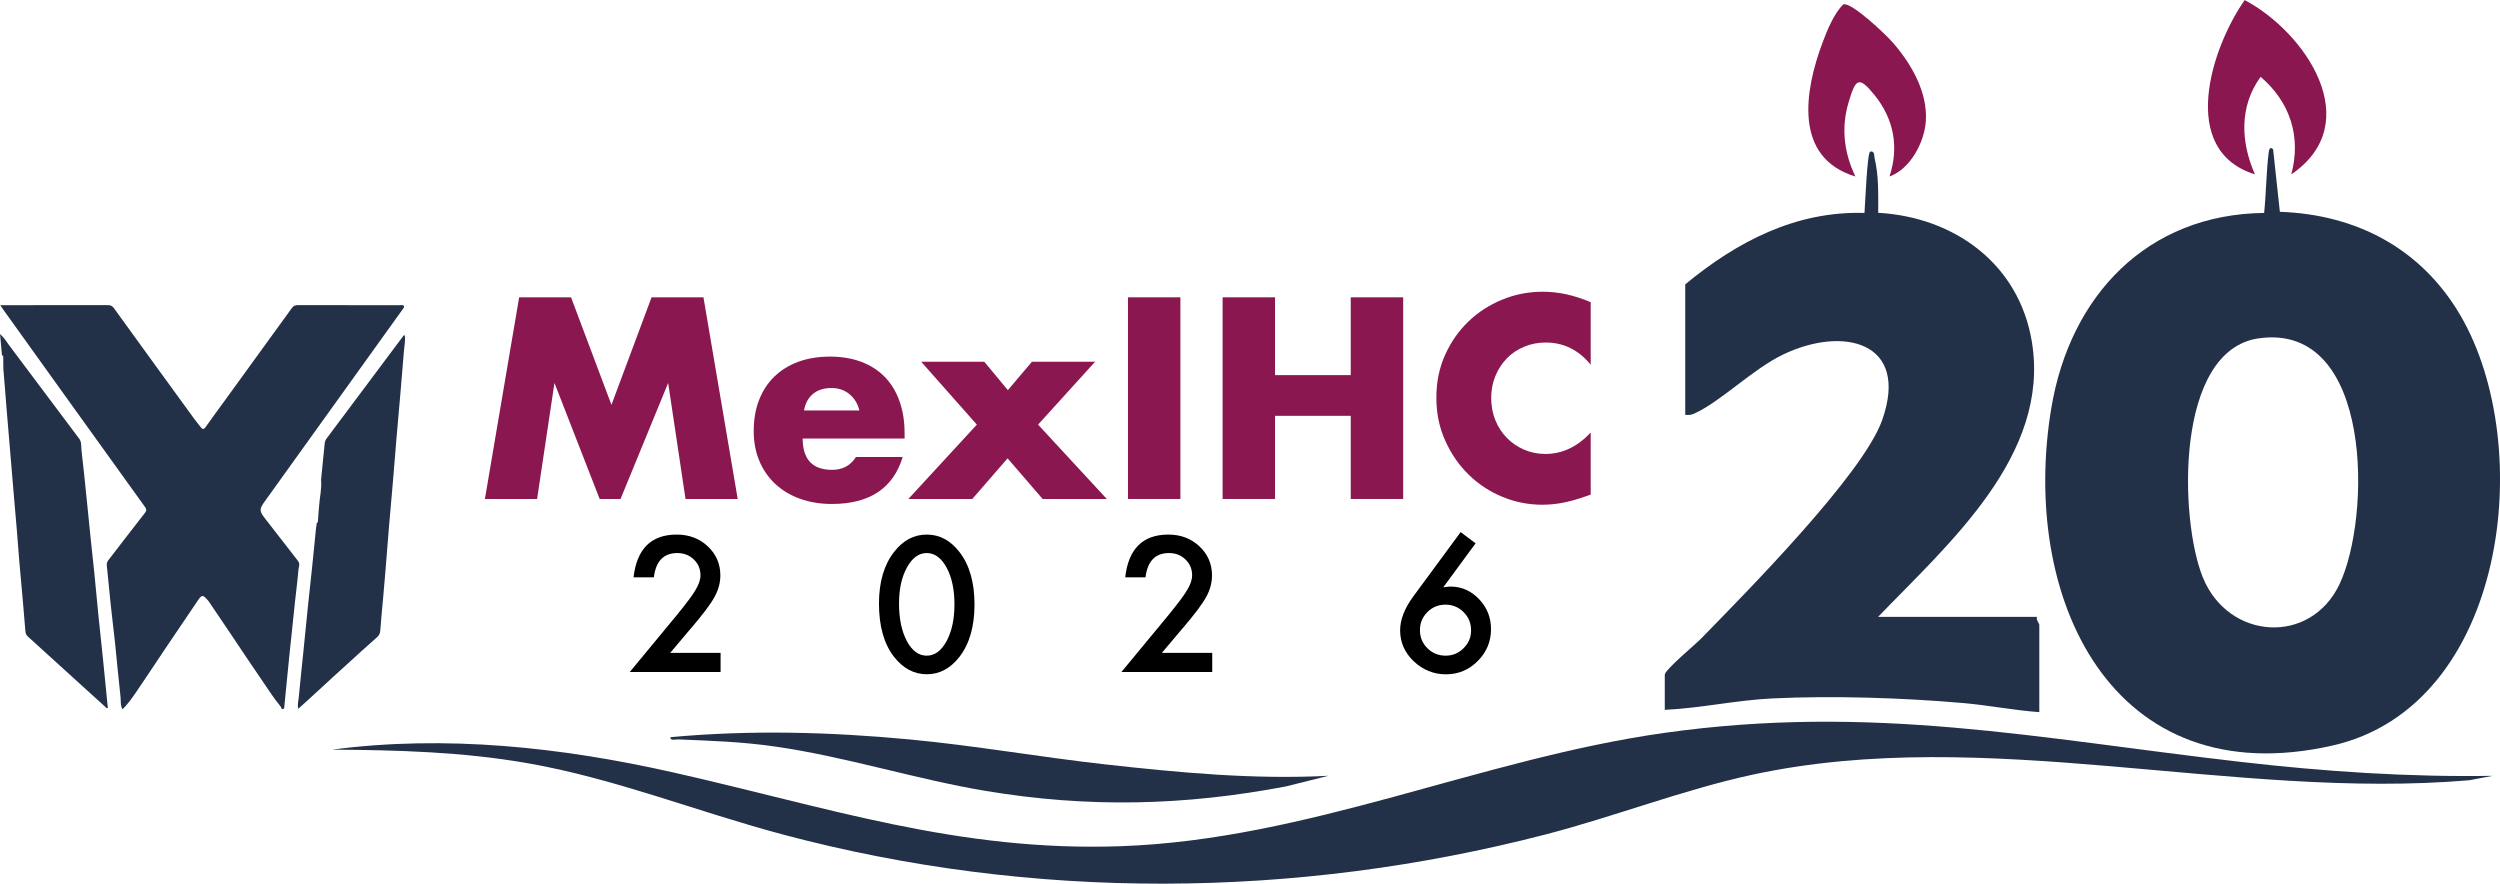
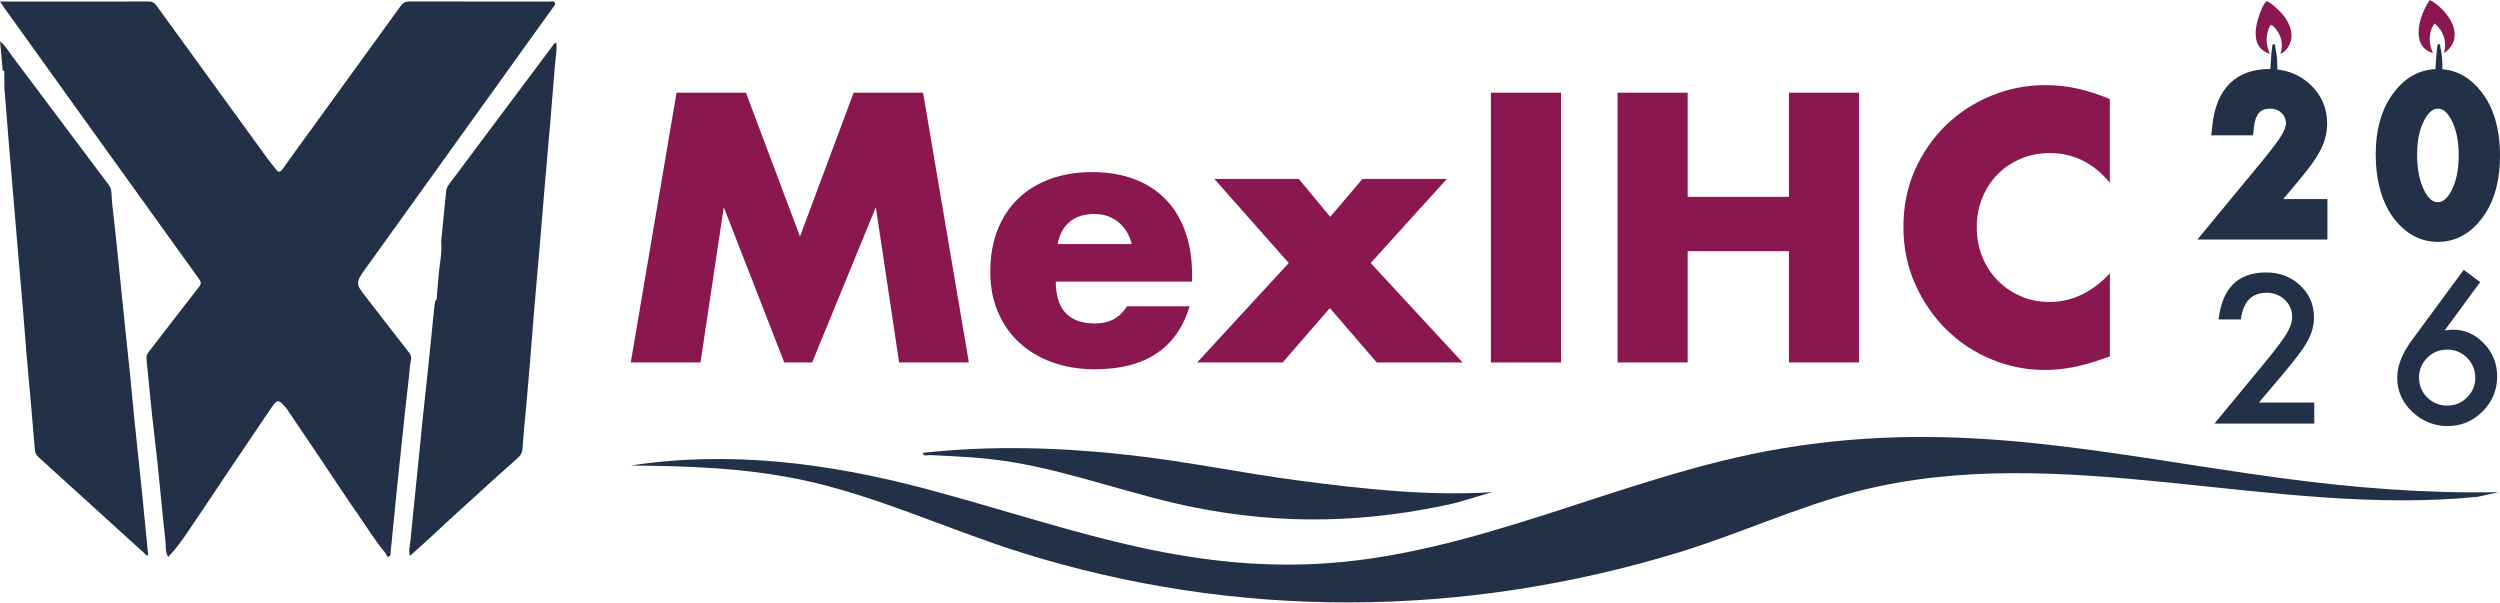
- <svg xmlns="http://www.w3.org/2000/svg" id="Capa_2" data-name="Capa 2" viewBox="0 0 426.32 150.69">
+ <svg xmlns="http://www.w3.org/2000/svg" id="Capa_2" data-name="Capa 2" viewBox="0 0 858.52 206.87">
  <defs>
    <style>
      .cls-1 {
        fill: #223048;
      }

      .cls-2 {
        fill: #8a174f;
      }
    </style>
  </defs>
  <g id="Layer_1" data-name="Layer 1">
    <g>
-       <g>
-         <g>
-           <path class="cls-1" d="M0,52.04c1.91,0,3.7,0,5.49,0,4.3,0,8.6,0,12.91-.01.48,0,.76.15,1.04.54,4.57,6.33,9.16,12.64,13.75,18.95.34.46.71.9,1.06,1.35.3.39.52.37.81-.04,1.14-1.61,2.31-3.21,3.48-4.81,3.73-5.15,7.47-10.29,11.2-15.45.29-.41.61-.55,1.11-.54,5.77.02,11.54,0,17.32.02.24,0,.58-.13.7.14.11.24-.13.46-.28.66-7.79,10.85-15.58,21.7-23.37,32.55-1.07,1.48-1.03,1.73.08,3.15,1.85,2.36,3.67,4.75,5.52,7.11.41.52.11,1.03.07,1.52-.15,1.84-.39,3.66-.59,5.49-.34,3.18-.68,6.36-1,9.54-.28,2.7-.53,5.41-.8,8.11-.02.22.05.52-.24.59-.29.07-.28-.27-.4-.42-1.26-1.52-2.29-3.2-3.41-4.81-1.68-2.42-3.29-4.88-4.94-7.33-1.31-1.95-2.63-3.9-3.95-5.85-.05-.07-.11-.13-.17-.19-.79-.92-.99-.9-1.66.1-1.79,2.66-3.6,5.31-5.39,7.97-1.7,2.52-3.36,5.07-5.08,7.58-.71,1.04-1.44,2.07-2.36,3-.4-.67-.27-1.39-.34-2.06-.35-3.08-.62-6.17-.94-9.25-.23-2.21-.52-4.42-.75-6.63-.23-2.21-.43-4.43-.66-6.64-.04-.35.08-.6.28-.87,2.08-2.69,4.15-5.4,6.25-8.08.32-.4.23-.64-.02-.99-4.15-5.76-8.3-11.53-12.44-17.3-3.89-5.42-7.79-10.85-11.68-16.28-.17-.24-.33-.48-.57-.83Z" />
-           <path class="cls-1" d="M.34,60.66c-.1-1.18-.21-2.36-.33-3.7.71.63,1.09,1.31,1.55,1.92,3.99,5.3,7.95,10.62,11.94,15.92.47.63.31,1.35.4,2.03.34,2.85.62,5.7.91,8.55.22,2.18.44,4.35.66,6.53.21,1.99.43,3.97.63,5.95.23,2.28.43,4.57.66,6.85.28,2.75.58,5.49.86,8.24.26,2.6.51,5.2.77,7.8-.26.08-.36-.13-.48-.25-4.39-3.99-8.78-7.98-13.17-11.96-.28-.26-.38-.55-.41-.89-.15-1.67-.28-3.35-.42-5.02-.2-2.26-.41-4.53-.61-6.79-.15-1.78-.27-3.56-.42-5.34-.19-2.29-.4-4.58-.59-6.86-.19-2.22-.37-4.45-.56-6.68-.19-2.27-.39-4.53-.57-6.8-.2-2.44-.39-4.88-.59-7.31,0-.68-.01-1.36-.02-2.04,0-.12.02-.29-.19-.14Z" />
-           <path class="cls-1" d="M54.75,81.82c.21-2.07.41-4.14.62-6.21.03-.33.15-.6.35-.87,4.31-5.75,8.61-11.51,12.91-17.26.09-.12.15-.32.41-.31.11.91-.09,1.8-.16,2.7-.18,2.37-.38,4.75-.59,7.12-.23,2.67-.47,5.34-.7,8.01-.2,2.35-.38,4.7-.58,7.06-.23,2.65-.47,5.29-.69,7.94-.21,2.46-.39,4.92-.59,7.37-.13,1.59-.27,3.17-.41,4.76-.16,1.8-.35,3.59-.47,5.4-.03.5-.22.84-.56,1.14-1.71,1.51-3.4,3.04-5.08,4.58-1.69,1.55-3.41,3.07-5.07,4.64-1.05.99-2.14,1.94-3.27,2.97-.19-.71.02-1.33.08-1.94.24-2.64.53-5.29.8-7.93.25-2.43.48-4.86.73-7.29.24-2.28.49-4.56.73-6.84.24-2.28.46-4.57.69-6.85.03-.27.08-.55.12-.82.17-.06.19-.2.2-.36.03-.86.15-1.73.2-2.58.09-1.47.48-2.92.33-4.41Z" />
-         </g>
-         <g>
-           <polygon class="cls-2" points="111.11 50.7 104.27 69.04 97.38 50.7 88.53 50.7 82.69 85.09 91.59 85.09 94.55 65.3 102.26 85.09 105.82 85.09 113.94 65.3 116.9 85.09 125.8 85.09 119.96 50.7 111.11 50.7" />
-           <path class="cls-2" d="M153.94,77.93h-7.98c-.91,1.46-2.27,2.19-4.06,2.19-3.35,0-5.02-1.78-5.02-5.34h17.38v-.87c0-2.04-.29-3.87-.87-5.5-.58-1.63-1.41-3-2.51-4.13-1.09-1.12-2.43-1.98-4.01-2.58-1.58-.59-3.36-.89-5.34-.89s-3.81.3-5.41.89c-1.6.59-2.96,1.44-4.08,2.53-1.13,1.09-1.99,2.43-2.6,3.99-.61,1.57-.91,3.32-.91,5.27s.32,3.59.96,5.11c.64,1.52,1.54,2.83,2.71,3.92,1.17,1.09,2.58,1.94,4.22,2.53,1.64.59,3.45.89,5.43.89,6.45,0,10.48-2.68,12.09-8.03ZM138.64,67.17c.81-.67,1.85-1,3.12-1s2.25.35,3.1,1.05c.85.7,1.41,1.63,1.69,2.78h-9.44c.21-1.22.72-2.16,1.53-2.83Z" />
-           <polygon class="cls-2" points="186.74 61.69 175.97 61.69 171.87 66.53 167.85 61.69 157.09 61.69 166.58 72.41 154.9 85.09 165.8 85.09 171.82 78.16 177.8 85.09 188.74 85.09 177.02 72.41 186.74 61.69" />
-           <rect class="cls-2" x="192.35" y="50.7" width="8.94" height="34.39" />
-           <polygon class="cls-2" points="239.28 85.09 239.28 50.7 230.34 50.7 230.34 63.97 217.43 63.97 217.43 50.7 208.49 50.7 208.49 85.09 217.43 85.09 217.43 70.91 230.34 70.91 230.34 85.09 239.28 85.09" />
-           <path class="cls-2" d="M256.94,61.12c.82-.84,1.8-1.5,2.94-1.98,1.14-.49,2.38-.73,3.72-.73,3.04,0,5.6,1.26,7.66,3.79v-10.67c-1.46-.61-2.85-1.06-4.17-1.35-1.32-.29-2.67-.43-4.04-.43-2.4,0-4.7.45-6.89,1.35-2.19.9-4.11,2.14-5.77,3.74-1.66,1.6-2.98,3.5-3.97,5.7-.99,2.21-1.48,4.63-1.48,7.28s.5,5.09,1.51,7.32c1,2.24,2.33,4.17,3.99,5.79,1.66,1.63,3.57,2.89,5.75,3.79,2.17.9,4.45,1.35,6.82,1.35,1.16,0,2.33-.11,3.51-.34,1.19-.23,2.46-.59,3.83-1.07l.91-.32v-10.58c-2.28,2.43-4.85,3.65-7.71,3.65-1.31,0-2.52-.24-3.65-.73-1.13-.49-2.11-1.16-2.94-2.01-.84-.85-1.49-1.85-1.96-3.01-.47-1.16-.71-2.42-.71-3.79s.24-2.58.71-3.74c.47-1.16,1.12-2.15,1.94-2.99Z" />
-           <path d="M117.88,107.09c1-1.17,1.82-2.19,2.47-3.05.65-.86,1.15-1.61,1.49-2.23.67-1.2,1-2.43,1-3.69,0-1.97-.72-3.62-2.15-4.96-1.42-1.33-3.19-2-5.29-2-4.35,0-6.81,2.43-7.36,7.29h3.46c.34-2.76,1.67-4.14,4-4.14,1.11,0,2.05.36,2.81,1.09.76.73,1.14,1.63,1.14,2.7,0,.75-.28,1.59-.85,2.52-.28.48-.68,1.07-1.22,1.78-.53.71-1.19,1.54-1.98,2.51l-8.01,9.69h15.49v-3.27h-8.59l3.58-4.24Z" />
-           <path d="M158.03,91.16c-2.18,0-4.04.99-5.57,2.97-1.71,2.19-2.57,5.12-2.57,8.8,0,3.86.86,6.89,2.57,9.08,1.55,1.98,3.42,2.97,5.59,2.97s4.02-.99,5.56-2.97c1.71-2.19,2.57-5.17,2.57-8.93s-.86-6.76-2.57-8.95c-1.53-1.98-3.39-2.97-5.57-2.97ZM161.42,109.32c-.9,1.66-2.03,2.49-3.39,2.49s-2.5-.83-3.39-2.49c-.89-1.69-1.33-3.82-1.33-6.38s.45-4.51,1.34-6.15c.9-1.65,2.02-2.48,3.38-2.48s2.49.83,3.39,2.48c.9,1.66,1.34,3.75,1.34,6.27s-.45,4.61-1.34,6.26Z" />
-           <path d="M201.72,107.09c1-1.17,1.82-2.19,2.47-3.05.65-.86,1.15-1.61,1.49-2.23.67-1.2,1-2.43,1-3.69,0-1.97-.72-3.62-2.15-4.96-1.42-1.33-3.19-2-5.29-2-4.35,0-6.81,2.43-7.36,7.29h3.46c.34-2.76,1.67-4.14,4-4.14,1.12,0,2.05.36,2.81,1.09.76.73,1.14,1.63,1.14,2.7,0,.75-.28,1.59-.85,2.52-.28.48-.68,1.07-1.22,1.78-.53.71-1.19,1.54-1.98,2.51l-8.01,9.69h15.49v-3.27h-8.59l3.58-4.24Z" />
-           <path d="M247.37,100.03c-.12,0-.28,0-.49.03-.21.02-.46.05-.76.09l5.51-7.5-2.55-1.91-8.06,10.95c-1.5,2.04-2.26,3.97-2.26,5.8,0,2.03.77,3.79,2.31,5.27,1.57,1.48,3.41,2.23,5.5,2.23s3.92-.75,5.42-2.26c1.51-1.51,2.27-3.33,2.27-5.44,0-1.99-.68-3.69-2.03-5.11-1.36-1.43-2.98-2.15-4.85-2.15ZM249.58,110.54c-.85.85-1.87,1.27-3.06,1.27s-2.26-.42-3.11-1.27c-.85-.85-1.27-1.87-1.27-3.08s.42-2.23,1.27-3.08c.85-.85,1.88-1.27,3.09-1.27s2.24.43,3.09,1.28c.85.85,1.27,1.88,1.27,3.11s-.43,2.18-1.28,3.03Z" />
-         </g>
-       </g>
-       <path class="cls-1" d="M387.63,25.47l1.15,10.65c13.08.45,24.12,6.28,30.77,17.63,13.09,22.36,7.93,66.63-21.77,73.38-37.76,8.57-53.4-25.29-47.96-57.62,3.2-19.06,16.27-32.96,36.28-33.2.34-3.32.37-6.99.77-10.27.07-.54.22-1.12.77-.57ZM385.22,57.69c-14.4,2-13.57,30.91-9.59,40.74,4.33,10.71,18.33,11.66,23.31,1.22,5.42-11.36,5.78-44.67-13.71-41.96Z" />
-       <path class="cls-1" d="M287.37,48.5c8.79-7.26,18.8-12.53,30.58-12.19.09-1.18.46-10.33.97-10.45.78-.19.64.63.76,1.15.73,3.11.6,6.11.61,9.28,13.04.74,24.02,8.75,26.2,21.99,3.18,19.36-14.22,34.44-26.22,46.91h27.1c-.21.49.39,1.15.39,1.35v14.9c-4.34-.31-8.64-1.17-12.97-1.55-10.3-.9-22.21-1.28-32.53-.79-6.14.29-12.23,1.66-18.37,1.95v-6c0-.81,5.23-5.17,6.21-6.17,7.61-7.81,27.59-27.95,30.87-37.26,4.73-13.44-6.76-16.07-16.95-11.14-5.16,2.49-10.64,8.04-15.11,10.05-.52.24-.97.27-1.53.21v-22.25Z" />
-       <path class="cls-1" d="M425.18,132.28l-4.07.77c-40.21,3.46-82.42-9.51-122.14-.97-11.88,2.56-23.64,7.17-35.45,10.23-42.57,11.02-87.47,11.33-130.01,0-14.5-3.86-28.76-9.59-43.57-12.17-11.1-1.93-22.06-2.23-33.31-2.31,19.42-2.54,39.08-.41,58.08,3.87,26.28,5.91,48.73,13.6,76.47,12.6,31.97-1.15,61.14-14.86,92.56-19.31,35.44-5.02,63.78.96,98.32,4.93,14.32,1.65,28.68,2.62,43.11,2.38Z" />
-       <path class="cls-1" d="M226.59,132.28l-7.27,1.82c-17.37,3.31-33.79,3.69-51.25.77-12.03-2.01-23.72-5.81-35.8-7.55-5.71-.83-10.85-.99-16.59-1.23-.47-.02-1.44.29-1.35-.38,13.68-1.26,27.18-.9,40.84.39,11.14,1.05,22.19,3.01,33.3,4.25,12.68,1.41,25.4,2.61,38.13,1.94Z" />
-       <path class="cls-2" d="M390.73,29.73c1.72-6.44-.2-12.32-5.23-16.63-3.67,5.04-3.4,11.13-.97,16.63-13.15-4.08-7.44-21.58-1.75-29.72,10.37,5.49,20.84,20.92,7.95,29.73Z" />
-       <path class="cls-2" d="M322.21,30.11c1.65-5.01.75-9.82-2.55-13.9-2.75-3.39-3.24-2.74-4.44,1.3-1.28,4.3-.75,8.58,1.18,12.59-10.59-3.21-8.69-14.6-5.61-22.82.8-2.13,1.95-4.98,3.55-6.54,1.46-.38,7.29,5.2,8.45,6.53,3.14,3.61,5.94,8.43,5.62,13.37-.23,3.59-2.64,8.2-6.21,9.46Z" />
+       <path class="cls-1" d="M140.6,121.24c-5.13-6.53-10.15-13.14-15.27-19.67-3.09-3.93-3.18-4.62-.23-8.73,21.55-30.03,43.11-60.06,64.68-90.08.41-.57,1.06-1.18.77-1.83-.34-.76-1.27-.39-1.94-.39-15.97-.02-31.95,0-47.92-.04-1.37,0-2.26.38-3.07,1.51-10.3,14.27-20.65,28.51-30.98,42.76-3.21,4.43-6.46,8.84-9.62,13.31-.8,1.13-1.41,1.19-2.23.11-.97-1.26-2.01-2.46-2.94-3.75-12.7-17.47-25.4-34.95-38.06-52.45-.77-1.07-1.54-1.5-2.88-1.49-11.91.06-23.81.03-35.72.03H0c.66.96,1.1,1.65,1.57,2.31,10.77,15.01,21.54,30.03,32.32,45.04,11.46,15.96,22.93,31.92,34.42,47.87.69.96.93,1.62.06,2.73-5.82,7.41-11.52,14.91-17.29,22.36-.57.74-.88,1.43-.78,2.4.63,6.12,1.17,12.25,1.82,18.37.65,6.12,1.43,12.23,2.07,18.35.89,8.53,1.63,17.08,2.61,25.6.21,1.85-.16,3.85.95,5.7,2.54-2.57,4.56-5.43,6.53-8.31,4.76-6.94,9.37-13.99,14.07-20.97,4.95-7.36,9.95-14.7,14.91-22.05,1.87-2.77,2.42-2.82,4.6-.27.15.18.34.33.47.53,3.65,5.39,7.3,10.79,10.94,16.19,4.55,6.76,9.02,13.57,13.66,20.27,3.1,4.47,5.96,9.11,9.45,13.31.34.42.3,1.34,1.11,1.16.82-.19.61-1.03.67-1.63.75-7.48,1.46-14.96,2.23-22.44.9-8.8,1.84-17.6,2.78-26.39.54-5.07,1.22-10.12,1.63-15.2.11-1.35.94-2.77-.19-4.21Z" />
+       <path class="cls-1" d="M46.36,146.29c-.64-6.32-1.19-12.65-1.82-18.97-.55-5.49-1.17-10.98-1.74-16.48-.62-6.02-1.21-12.04-1.83-18.06-.82-7.89-1.59-15.79-2.53-23.67-.22-1.87.21-3.87-1.09-5.61C26.32,48.83,15.35,34.12,4.31,19.45,3.05,17.77,1.99,15.89.03,14.14c.33,3.71.62,6.97.91,10.23.58-.4.52.05.53.39.02,1.88.03,3.77.05,5.65.54,6.74,1.07,13.49,1.63,20.23.52,6.28,1.06,12.55,1.59,18.82.52,6.16,1.03,12.32,1.56,18.47.54,6.33,1.11,12.66,1.64,18.99.41,4.93.75,9.86,1.17,14.78.53,6.27,1.13,12.53,1.68,18.8.4,4.63.76,9.27,1.17,13.9.08.94.36,1.76,1.14,2.47,12.17,11.02,24.3,22.08,36.46,33.11.35.32.61.92,1.33.69-.71-7.2-1.39-14.39-2.12-21.58-.77-7.61-1.61-15.2-2.38-22.81Z" />
+       <path class="cls-1" d="M191.04,14.69c-.73,0-.88.53-1.14.87-11.91,15.92-23.81,31.86-35.73,47.77-.56.74-.88,1.5-.97,2.41-.56,5.73-1.13,11.46-1.7,17.19.39,4.11-.66,8.13-.92,12.2-.15,2.36-.47,4.75-.56,7.14-.02.43-.08.83-.55,1-.11.75-.26,1.51-.33,2.26-.64,6.32-1.26,12.64-1.92,18.96-.66,6.31-1.37,12.62-2.02,18.93-.69,6.72-1.33,13.45-2.02,20.18-.74,7.31-1.54,14.62-2.21,21.94-.15,1.68-.72,3.39-.21,5.37,3.14-2.84,6.15-5.46,9.05-8.21,4.61-4.36,9.35-8.57,14.03-12.85,4.66-4.26,9.34-8.5,14.07-12.68.94-.83,1.45-1.77,1.54-3.14.32-4.98.85-9.95,1.29-14.93.39-4.39.78-8.78,1.14-13.18.56-6.8,1.07-13.6,1.64-20.4.61-7.33,1.28-14.65,1.91-21.98.55-6.51,1.06-13.02,1.62-19.52.63-7.39,1.3-14.77,1.93-22.16.56-6.57,1.11-13.13,1.62-19.7.19-2.48.74-4.95.44-7.46Z" />
    </g>
+     <polygon class="cls-2" points="248.55 71.15 269.32 124.47 278.9 124.47 300.77 71.15 308.76 124.47 332.72 124.47 316.99 31.83 293.15 31.83 274.72 81.22 256.17 31.83 232.33 31.83 216.61 124.47 240.56 124.47 248.55 71.15" />
+     <path class="cls-2" d="M349.98,117.59c3.15,2.95,6.94,5.22,11.37,6.82,4.42,1.6,9.3,2.4,14.62,2.4,17.37,0,28.22-7.21,32.56-21.63h-21.5c-2.46,3.93-6.1,5.9-10.94,5.9-9.01,0-13.52-4.79-13.52-14.38h46.81v-2.33c0-5.49-.78-10.42-2.34-14.81-1.56-4.38-3.81-8.09-6.76-11.12-2.95-3.03-6.55-5.35-10.81-6.94-4.26-1.6-9.05-2.4-14.38-2.4s-10.26.8-14.56,2.4c-4.3,1.6-7.97,3.87-11,6.82-3.03,2.95-5.37,6.53-7,10.75-1.64,4.22-2.46,8.95-2.46,14.19s.86,9.67,2.58,13.76c1.72,4.1,4.16,7.62,7.31,10.57ZM367.31,76.19c2.17-1.8,4.98-2.7,8.42-2.7s6.06.94,8.36,2.83c2.29,1.89,3.81,4.38,4.54,7.5h-25.43c.57-3.28,1.95-5.82,4.12-7.62Z" />
+     <polygon class="cls-2" points="440.48 124.47 456.69 105.8 472.79 124.47 502.28 124.47 470.7 90.32 496.87 61.44 467.88 61.44 456.82 74.47 446.01 61.44 417.01 61.44 442.56 90.32 411.11 124.47 440.48 124.47" />
+     <rect class="cls-2" x="511.99" y="31.83" width="24.08" height="92.65" />
+     <polygon class="cls-2" points="579.56 86.26 614.34 86.26 614.34 124.47 638.42 124.47 638.42 31.83 614.34 31.83 614.34 67.59 579.56 67.59 579.56 31.83 555.48 31.83 555.48 124.47 579.56 124.47 579.56 86.26" />
+     <path class="cls-2" d="M668.46,113.23c4.46,4.38,9.63,7.78,15.48,10.2,5.86,2.42,11.98,3.62,18.37,3.62,3.11,0,6.27-.31,9.46-.92,3.19-.61,6.63-1.58,10.32-2.89l2.46-.86v-28.51c-6.14,6.55-13.07,9.83-20.77,9.83-3.52,0-6.8-.65-9.83-1.97-3.03-1.31-5.67-3.11-7.93-5.41-2.26-2.29-4.01-5-5.28-8.11-1.27-3.11-1.9-6.51-1.9-10.2s.63-6.96,1.9-10.08c1.27-3.11,3.01-5.79,5.22-8.05,2.21-2.25,4.85-4.03,7.92-5.34,3.07-1.31,6.41-1.97,10.01-1.97,8.19,0,15.07,3.4,20.64,10.2v-28.75c-3.93-1.64-7.68-2.84-11.24-3.62-3.56-.78-7.19-1.17-10.87-1.17-6.47,0-12.66,1.21-18.55,3.62-5.9,2.42-11.08,5.77-15.54,10.08-4.47,4.3-8.03,9.42-10.69,15.36-2.66,5.94-3.99,12.47-3.99,19.6s1.35,13.7,4.05,19.72c2.7,6.02,6.29,11.22,10.75,15.6Z" />
+     <path class="cls-1" d="M783,164.13c-60.13-8.16-109.44-20.45-171.13-10.13-54.68,9.15-105.45,37.34-161.1,39.71-48.28,2.05-87.35-13.75-133.09-25.9-33.06-8.78-67.27-13.16-101.08-7.95,19.57.17,38.65.79,57.97,4.76,25.79,5.3,50.61,17.08,75.84,25.02,74.04,23.3,152.19,22.66,226.28,0,20.56-6.29,41.02-15.78,61.69-21.04,69.13-17.57,142.59,9.09,212.57,1.99l7.08-1.58c-25.11.5-50.11-1.5-75.04-4.88Z" />
+     <path class="cls-1" d="M317.01,155.49c-.16,1.39,1.53.75,2.35.79,9.98.48,18.93.82,28.87,2.52,21.02,3.59,41.37,11.4,62.31,15.53,30.39,6,58.97,5.23,89.2-1.57l12.66-3.74c-22.15,1.37-44.28-1.09-66.36-3.99-19.33-2.55-38.58-6.58-57.96-8.74-23.76-2.65-47.27-3.39-71.07-.79Z" />
+     <path class="cls-1" d="M782.55,118.46c-1.18,1.57-2.64,3.42-4.38,5.55l-17.72,21.46h34.29v-7.24h-19.01l7.94-9.39c2.2-2.6,4.03-4.85,5.47-6.76,1.44-1.91,2.54-3.55,3.29-4.94,1.48-2.67,2.21-5.39,2.21-8.17,0-4.36-1.59-8.02-4.76-10.98-3.15-2.95-7.05-4.43-11.7-4.43-9.63,0-15.07,5.38-16.3,16.14h7.67c.75-6.11,3.7-9.16,8.86-9.16,2.47,0,4.54.81,6.22,2.41,1.67,1.61,2.51,3.6,2.51,5.98,0,1.65-.63,3.52-1.88,5.59-.62,1.06-1.52,2.37-2.7,3.93Z" />
+     <path class="cls-1" d="M828.34,141.38c3.48,3.28,7.54,4.93,12.17,4.93s8.67-1.66,12-4.99c3.35-3.35,5.03-7.36,5.03-12.04,0-4.41-1.5-8.18-4.5-11.31-3.02-3.17-6.6-4.76-10.75-4.76-.26,0-.63.02-1.09.07-.46.04-1.02.11-1.69.2l12.2-16.6-5.65-4.23-17.85,24.24c-3.33,4.52-4.99,8.8-4.99,12.83,0,4.5,1.71,8.39,5.12,11.67ZM833.54,122.86c1.87-1.87,4.15-2.81,6.84-2.81s4.95.95,6.84,2.84c1.87,1.87,2.81,4.17,2.81,6.88s-.95,4.82-2.84,6.71c-1.87,1.87-4.13,2.81-6.78,2.81s-5-.94-6.88-2.81c-1.87-1.87-2.81-4.14-2.81-6.81s.94-4.94,2.81-6.81Z" />
+     <path class="cls-2" d="M835.49,18.25c-1.49-3.38-1.66-7.12.59-10.21,3.09,2.65,4.27,6.26,3.21,10.22,7.92-5.41,1.49-14.89-4.88-18.26-3.5,5-7,15.75,1.07,18.25Z" />
+     <path class="cls-2" d="M779.53,18.49c-1.18-2.47-1.51-5.09-.72-7.73.74-2.48,1.04-2.88,2.73-.8,2.03,2.5,2.58,5.46,1.57,8.53,2.19-.77,3.67-3.6,3.81-5.81.2-3.04-1.52-6-3.45-8.21-.71-.82-4.29-4.24-5.19-4.01-.98.96-1.69,2.71-2.18,4.02-1.9,5.05-3.06,12.04,3.44,14.02Z" />
+     <path class="cls-1" d="M787.4,64.43c2.24-2.65,4.12-4.97,5.58-6.9,1.56-2.06,2.73-3.82,3.55-5.34,1.75-3.15,2.63-6.44,2.63-9.77,0-5.31-1.96-9.82-5.81-13.4-3.14-2.94-6.94-4.66-11.29-5.16,0-2.49-.08-4.93-.67-7.43-.13-.57.02-1.46-.83-1.25-.39.1-.71,5.15-.9,8.53-.1,0-.19-.01-.29-.01-7.94,0-17.79,3.31-19.6,19.08l-.42,3.7h14.33l.36-2.92c.67-5.48,3.07-6.24,5.56-6.24,1.62,0,2.86.47,3.92,1.49,1.02.98,1.49,2.12,1.49,3.59,0,1.02-.49,2.35-1.43,3.91-.56.95-1.39,2.17-2.48,3.61h0c-1.16,1.54-2.59,3.36-4.29,5.44l-22.21,26.89h44.66v-13.88h-15.18l3.31-3.92Z" />
+     <path class="cls-1" d="M852.14,31.55c-3.67-4.75-8.18-7.34-13.39-7.78,0-2.47-.08-4.88-.66-7.35-.13-.57.02-1.46-.83-1.25-.4.1-.71,5.19-.9,8.56-5.53.24-10.29,2.85-14.13,7.81-4.24,5.43-6.39,12.67-6.39,21.52s2.15,16.72,6.39,22.15c4.09,5.21,9.13,7.85,14.98,7.85s10.89-2.65,14.92-7.85c4.24-5.42,6.39-12.76,6.39-21.82s-2.15-16.43-6.38-21.84ZM841.76,65.64c-2.04,3.78-3.95,3.78-4.58,3.78-.7,0-2.57,0-4.56-3.74-1.7-3.25-2.56-7.48-2.56-12.58s.86-8.9,2.57-12.03h0c2.03-3.76,3.93-3.76,4.55-3.76.7,0,2.55,0,4.58,3.74,1.71,3.18,2.58,7.32,2.58,12.31s-.87,9.12-2.58,12.28Z" />
  </g>
</svg>
